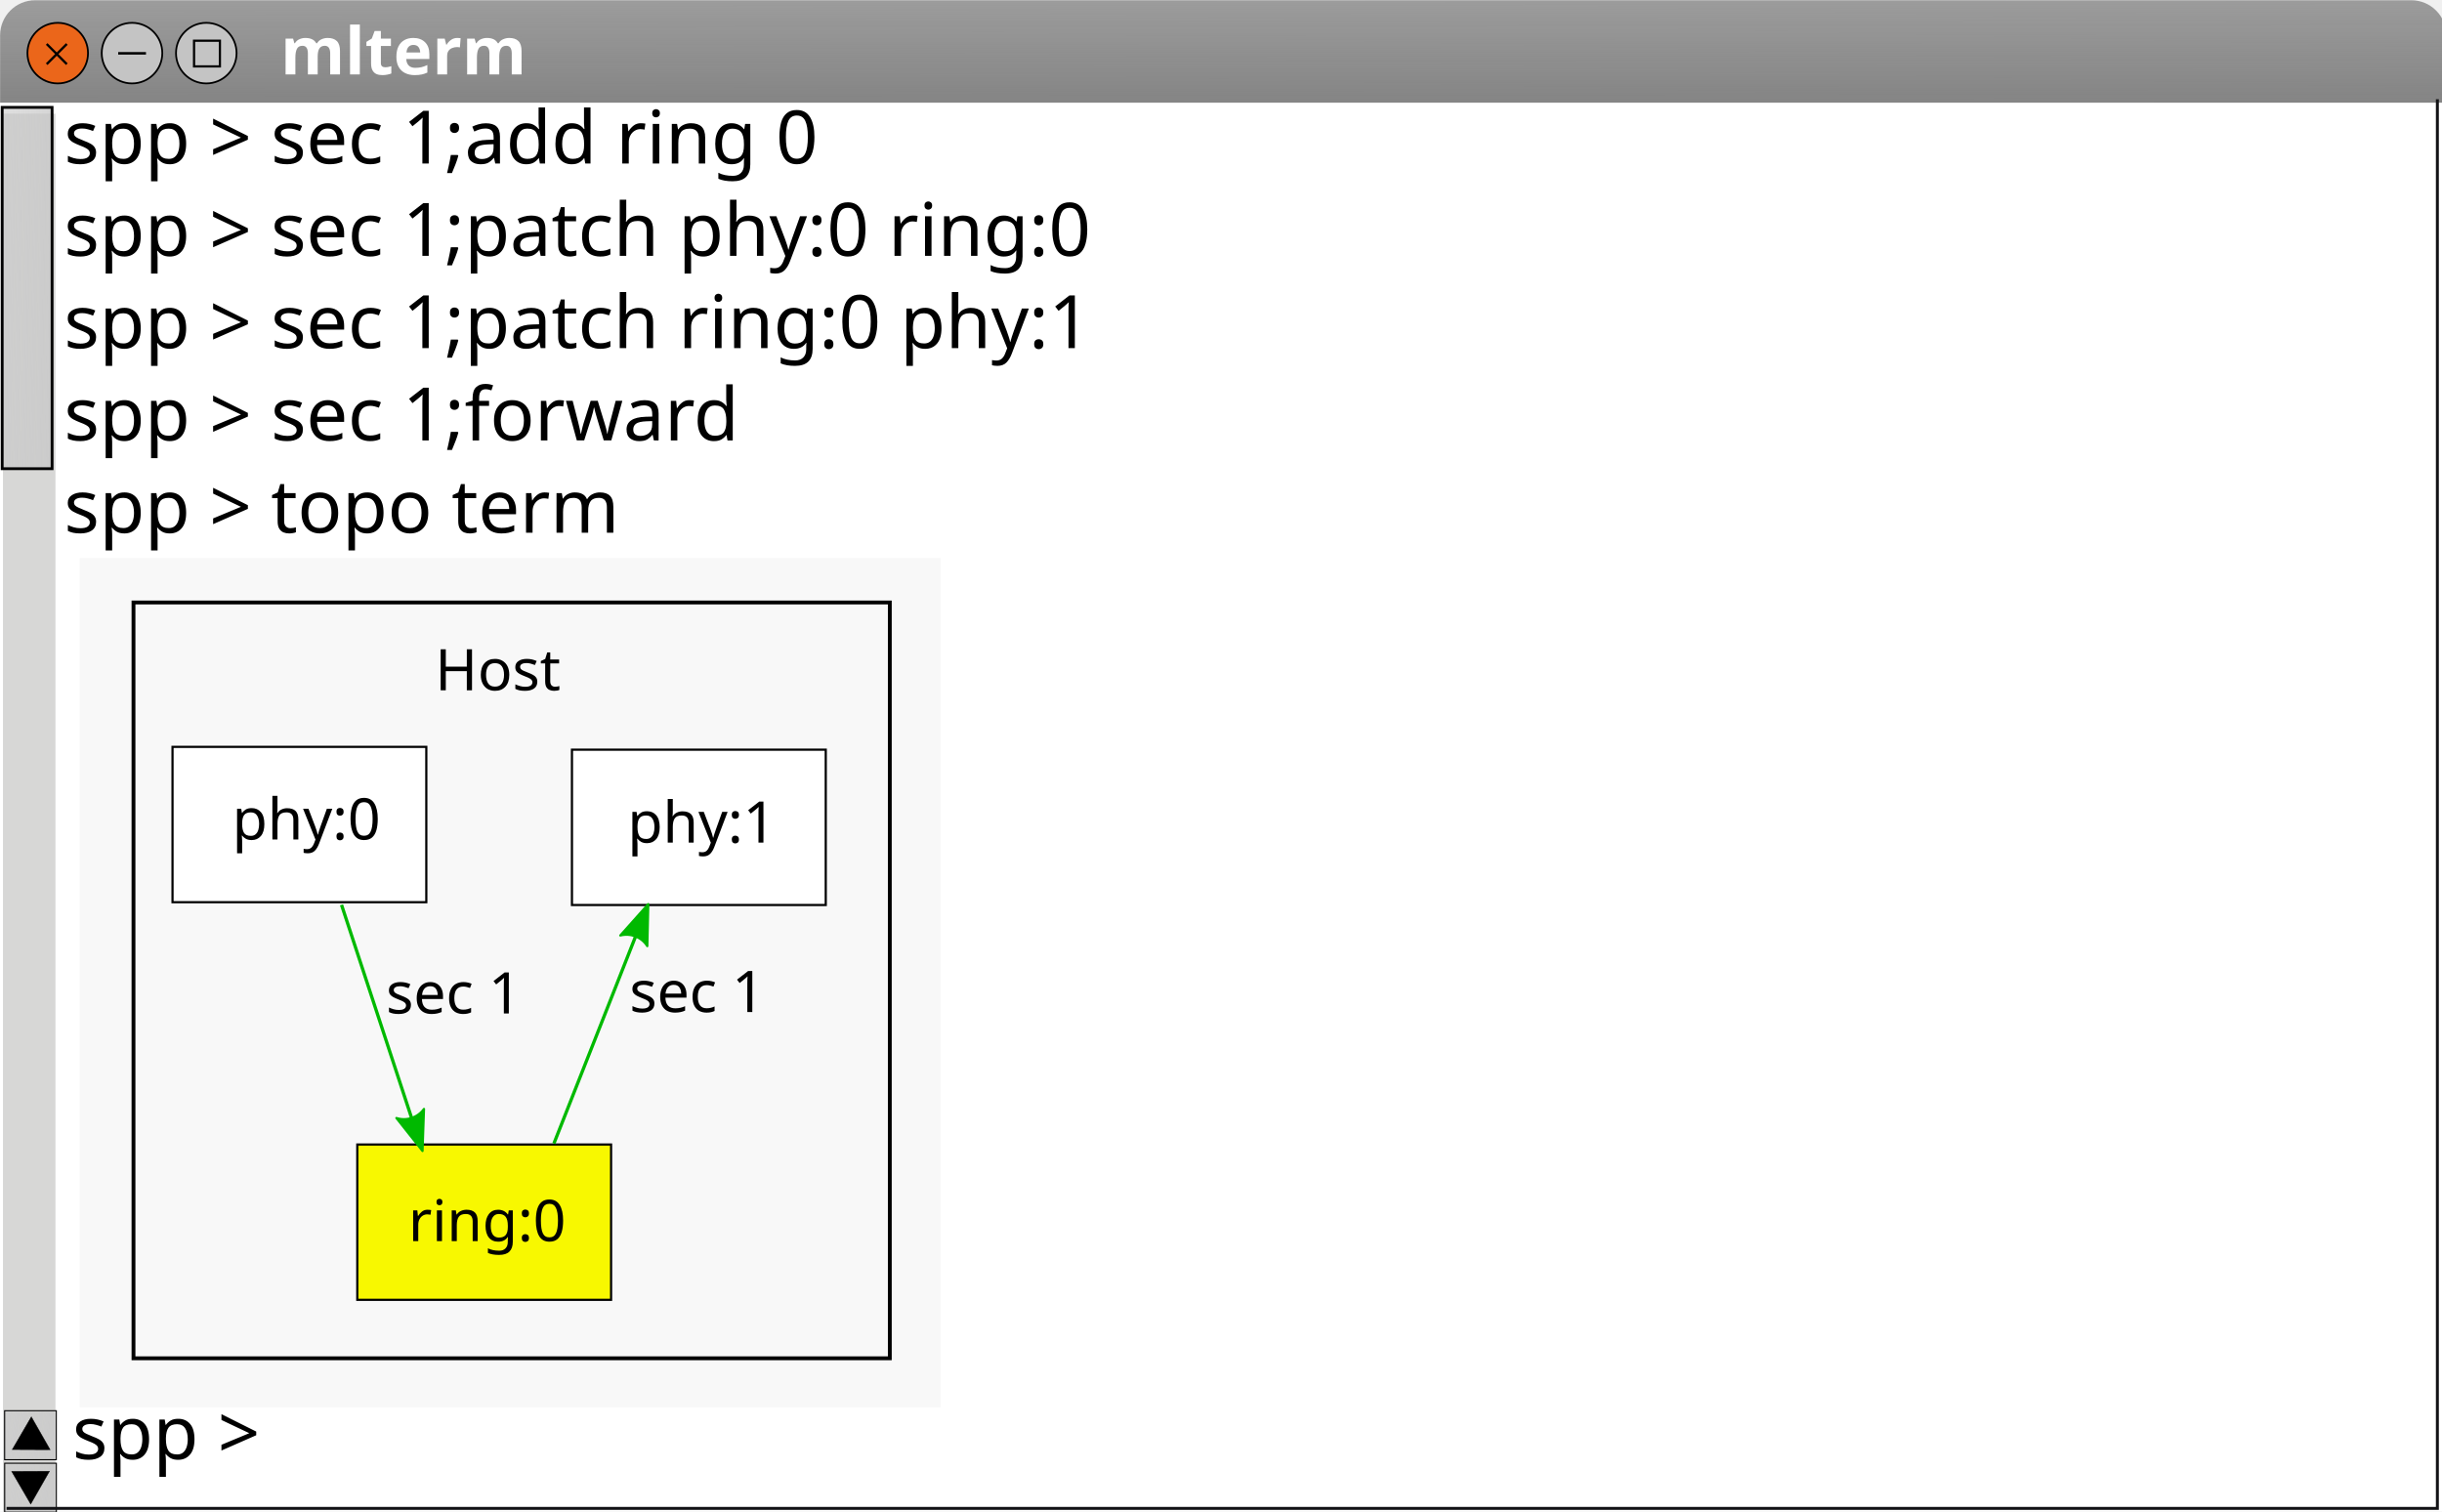
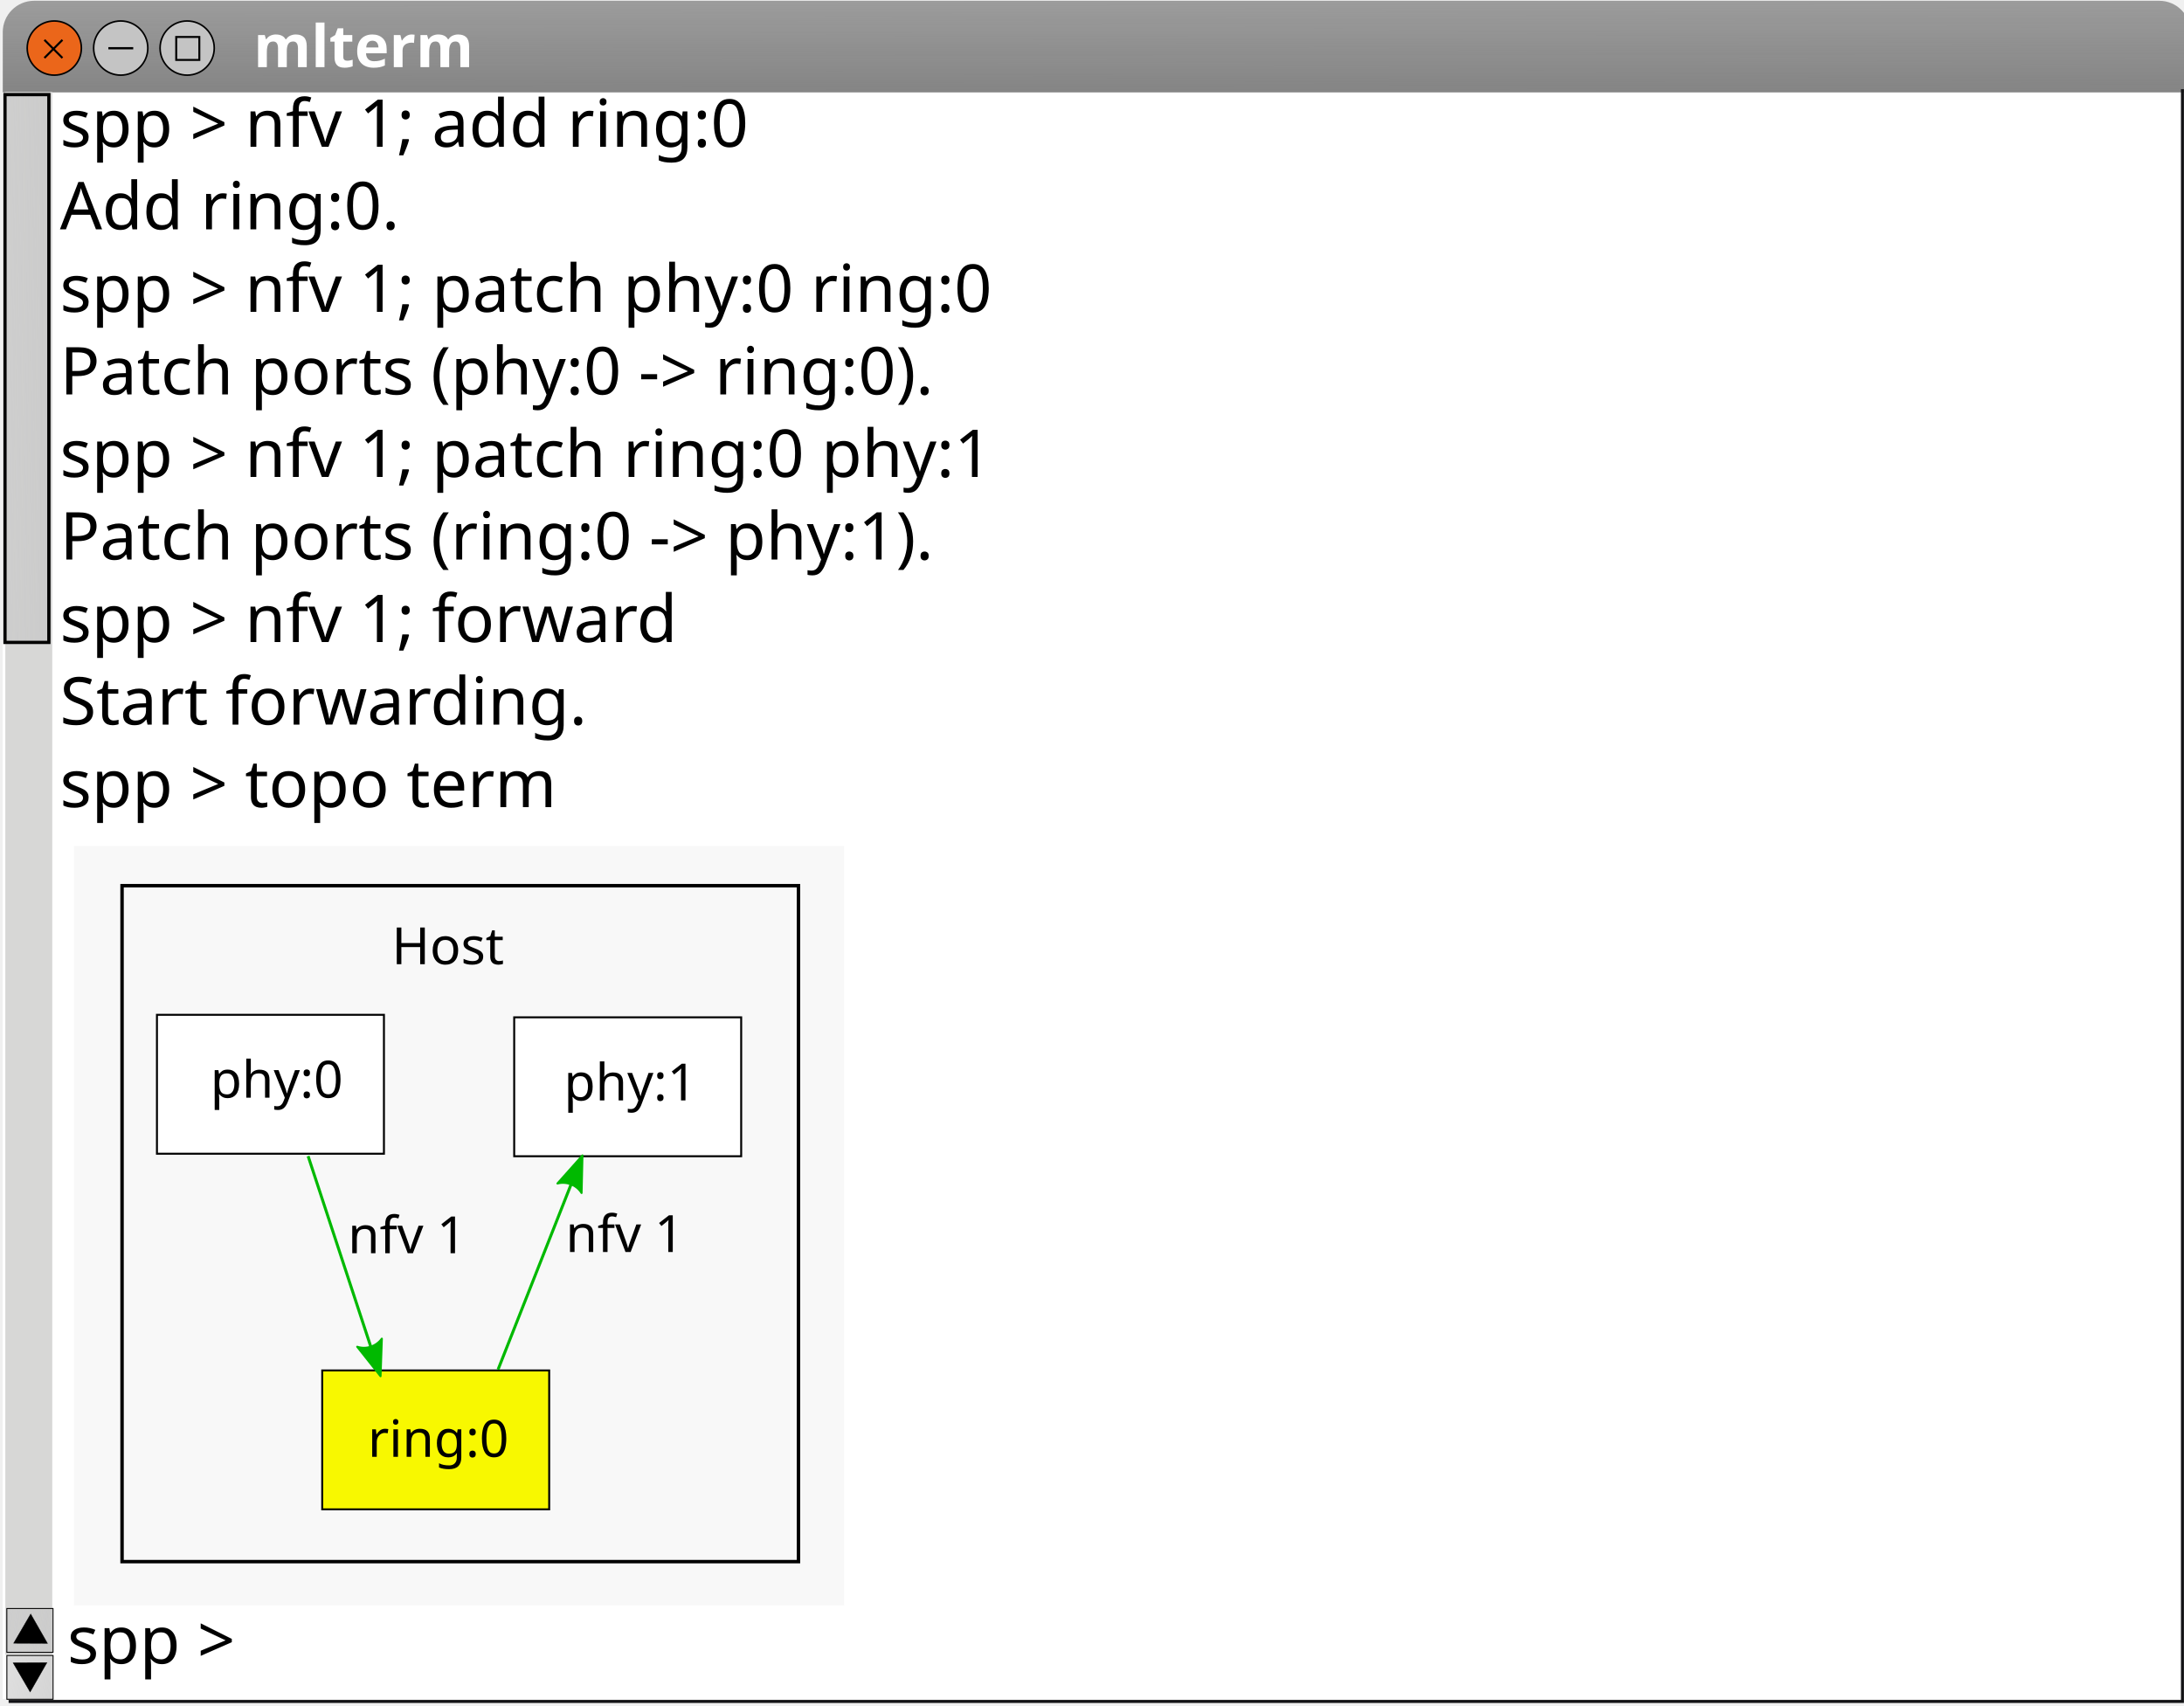
- <svg xmlns="http://www.w3.org/2000/svg" xmlns:xlink="http://www.w3.org/1999/xlink" width="210mm" height="130mm" viewBox="0 0 744.094 460.63" id="svg2" version="1.1">
+ <svg xmlns="http://www.w3.org/2000/svg" xmlns:xlink="http://www.w3.org/1999/xlink" width="210mm" height="164mm" viewBox="0 0 744.094 581.102" id="svg2" version="1.1">
  <defs id="defs4">
    <linearGradient id="linearGradient4279">
      <stop style="stop-color:#c8c8c8;stop-opacity:1;" offset="0" id="stop4281" />
      <stop style="stop-color:#c8c8c8;stop-opacity:0;" offset="1" id="stop4283" />
    </linearGradient>
    <linearGradient id="linearGradient4238">
      <stop style="stop-color:#7a7a7a;stop-opacity:1;" offset="0" id="stop4240" />
      <stop style="stop-color:#7a7a7a;stop-opacity:0;" offset="1" id="stop4242" />
    </linearGradient>
    <marker orient="auto" refY="0" refX="0" id="marker4586" style="overflow:visible">
      <path id="path4588" style="fill:#00b900;fill-opacity:1;fill-rule:evenodd;stroke:#00b900;stroke-width:0.625;stroke-linejoin:round;stroke-opacity:1" d="M 8.719,4.034 -2.207,0.016 8.719,-4.002 c -1.745,2.372 -1.735,5.617 -6e-7,8.035 z" transform="matrix(-1.1,0,0,-1.1,-1.1,0)" />
    </marker>
    <marker orient="auto" refY="0" refX="0" id="Arrow2Lend" style="overflow:visible">
      <path id="path4305" style="fill:#00b900;fill-opacity:1;fill-rule:evenodd;stroke:#00b900;stroke-width:0.625;stroke-linejoin:round;stroke-opacity:1" d="M 8.719,4.034 -2.207,0.016 8.719,-4.002 c -1.745,2.372 -1.735,5.617 -6e-7,8.035 z" transform="matrix(-1.1,0,0,-1.1,-1.1,0)" />
    </marker>
    <marker orient="auto" refY="0" refX="0" id="Arrow1Lend" style="overflow:visible">
      <path id="path4287" d="M 0,0 5,-5 -12.5,0 5,5 0,0 Z" style="fill:#00b900;fill-opacity:1;fill-rule:evenodd;stroke:#00b900;stroke-width:1pt;stroke-opacity:1" transform="matrix(-0.8,0,0,-0.8,-10,0)" />
    </marker>
-     <linearGradient xlink:href="#linearGradient4238" id="linearGradient4244" x1="405.105" y1="24.218" x2="404.907" y2="-135.171" gradientUnits="userSpaceOnUse" />
-     <linearGradient xlink:href="#linearGradient4279" id="linearGradient4285" x1="37.233" y1="-62.773" x2="-61.519" y2="-64.201" gradientUnits="userSpaceOnUse" gradientTransform="matrix(0.950237,0,0,0.8377461,2.834574,119.1006)" />
-     <linearGradient xlink:href="#linearGradient4279" id="linearGradient4285-3" x1="37.233" y1="-62.773" x2="-61.519" y2="-64.201" gradientUnits="userSpaceOnUse" gradientTransform="matrix(0.9838188,0,0,0.1135736,3.677679,439.2137)" />
-     <linearGradient xlink:href="#linearGradient4279" id="linearGradient4285-3-9" x1="37.233" y1="-62.773" x2="-61.519" y2="-64.201" gradientUnits="userSpaceOnUse" gradientTransform="matrix(0.9838188,0,0,0.1135736,3.663679,423.2137)" />
+     <linearGradient xlink:href="#linearGradient4238" id="linearGradient4244" x1="405.105" y1="24.218" x2="404.907" y2="-135.171" gradientUnits="userSpaceOnUse" gradientTransform="translate(0.9086272,-120.2843)" />
+     <linearGradient xlink:href="#linearGradient4279" id="linearGradient4285" x1="37.233" y1="-62.773" x2="-61.519" y2="-64.201" gradientUnits="userSpaceOnUse" gradientTransform="matrix(0.9345963,0,0,1.42019,3.832578,72.97786)" />
+     <linearGradient xlink:href="#linearGradient4279" id="linearGradient4285-3" x1="37.233" y1="-62.773" x2="-61.519" y2="-64.201" gradientUnits="userSpaceOnUse" gradientTransform="matrix(0.9838188,0,0,0.1135736,4.586306,436.9294)" />
+     <linearGradient xlink:href="#linearGradient4279" id="linearGradient4285-3-9" x1="37.233" y1="-62.773" x2="-61.519" y2="-64.201" gradientUnits="userSpaceOnUse" gradientTransform="matrix(0.9838188,0,0,0.1135736,4.572306,420.9294)" />
  </defs>
-   <g id="layer5" transform="translate(0,21.25984)" style="display:inline">
-     <rect style="fill:url(#linearGradient4244);fill-opacity:1;stroke:none;stroke-width:1.072;stroke-miterlimit:4;stroke-dasharray:none;stroke-opacity:1" id="rect3368" width="745.384" height="44.338" x="0.034" y="-21.185" ry="10.676" />
-     <rect style="opacity:1;fill:#ffffff;fill-opacity:1;stroke:none;stroke-width:0.963;stroke-miterlimit:4;stroke-dasharray:none;stroke-opacity:1" id="rect4250" width="744.482" height="429.315" x="-0.02" y="10.035" ry="0" />
-     <rect style="opacity:1;fill:#d7d7d6;fill-opacity:1;stroke:none;stroke-width:0.963;stroke-miterlimit:4;stroke-dasharray:none;stroke-opacity:1" id="rect4262" width="16" height="427" x="0.9" y="13.37" />
-     <rect style="opacity:1;fill:url(#linearGradient4285);fill-opacity:1;stroke:#000000;stroke-width:0.859;stroke-miterlimit:4;stroke-dasharray:none;stroke-opacity:1" id="rect4262-6" width="15.204" height="110.104" x="0.663" y="11.461" />
-     <circle style="opacity:1;fill:#eb661a;fill-opacity:1;stroke:#000000;stroke-width:0.541;stroke-miterlimit:4;stroke-dasharray:none;stroke-opacity:1" id="path4288" cx="17.59" cy="-5.073" r="9.229" />
-     <circle style="opacity:1;fill:#c4c4c4;fill-opacity:1;stroke:#000000;stroke-width:0.541;stroke-miterlimit:4;stroke-dasharray:none;stroke-opacity:1" id="path4288-7" cx="40.224" cy="-5.073" r="9.229" />
-     <circle style="opacity:1;fill:#c4c4c4;fill-opacity:1;stroke:#000000;stroke-width:0.541;stroke-miterlimit:4;stroke-dasharray:none;stroke-opacity:1" id="path4288-7-5" cx="62.857" cy="-5.073" r="9.229" />
-     <rect style="opacity:1;fill:url(#linearGradient4285-3);fill-opacity:1;stroke:#000000;stroke-width:0.322;stroke-miterlimit:4;stroke-dasharray:none;stroke-opacity:1" id="rect4262-6-2" width="15.741" height="14.927" x="1.429" y="424.621" />
-     <rect style="opacity:1;fill:url(#linearGradient4285-3-9);fill-opacity:1;stroke:#000000;stroke-width:0.322;stroke-miterlimit:4;stroke-dasharray:none;stroke-opacity:1" id="rect4262-6-2-7" width="15.741" height="14.927" x="1.415" y="408.621" />
+   <g id="layer5" transform="translate(0,141.7323)" style="display:inline">
+     <rect style="fill:url(#linearGradient4244);fill-opacity:1;stroke:none;stroke-width:1.072;stroke-miterlimit:4;stroke-dasharray:none;stroke-opacity:1" id="rect3368" width="745.384" height="44.338" x="0.943" y="-141.469" ry="10.676" />
+     <rect style="opacity:1;fill:#ffffff;fill-opacity:1;stroke:none;stroke-width:0.963;stroke-miterlimit:4;stroke-dasharray:none;stroke-opacity:1" id="rect4250" width="744.482" height="547.384" x="0.888" y="-110.249" ry="0" />
+     <rect style="opacity:1;fill:#d7d7d6;fill-opacity:1;stroke:none;stroke-width:0.963;stroke-miterlimit:4;stroke-dasharray:none;stroke-opacity:1" id="rect4262" width="16" height="532.5" x="1.809" y="-110.415" />
+     <rect style="opacity:1;fill:url(#linearGradient4285);fill-opacity:1;stroke:#000000;stroke-width:1.109;stroke-miterlimit:4;stroke-dasharray:none;stroke-opacity:1" id="rect4262-6" width="14.954" height="186.654" x="1.696" y="-109.498" />
+     <circle style="opacity:1;fill:#eb661a;fill-opacity:1;stroke:#000000;stroke-width:0.541;stroke-miterlimit:4;stroke-dasharray:none;stroke-opacity:1" id="path4288" cx="18.499" cy="-125.357" r="9.229" />
+     <circle style="opacity:1;fill:#c4c4c4;fill-opacity:1;stroke:#000000;stroke-width:0.541;stroke-miterlimit:4;stroke-dasharray:none;stroke-opacity:1" id="path4288-7" cx="41.132" cy="-125.357" r="9.229" />
+     <circle style="opacity:1;fill:#c4c4c4;fill-opacity:1;stroke:#000000;stroke-width:0.541;stroke-miterlimit:4;stroke-dasharray:none;stroke-opacity:1" id="path4288-7-5" cx="63.766" cy="-125.357" r="9.229" />
+     <rect style="opacity:1;fill:url(#linearGradient4285-3);fill-opacity:1;stroke:#000000;stroke-width:0.322;stroke-miterlimit:4;stroke-dasharray:none;stroke-opacity:1" id="rect4262-6-2" width="15.741" height="14.927" x="2.338" y="422.337" />
+     <rect style="opacity:1;fill:url(#linearGradient4285-3-9);fill-opacity:1;stroke:#000000;stroke-width:0.322;stroke-miterlimit:4;stroke-dasharray:none;stroke-opacity:1" id="rect4262-6-2-7" width="15.741" height="14.927" x="2.324" y="406.337" />
  </g>
-   <g id="layer1" transform="translate(0,-591.7323)" style="display:inline">
-     <rect style="fill:#f8f8f8;fill-opacity:1;stroke:none;stroke-width:0.963;stroke-miterlimit:4;stroke-dasharray:none;stroke-opacity:1" id="rect3354" width="262.367" height="258.774" x="24.286" y="761.791" />
-     <rect style="fill:none;fill-opacity:1;stroke:#000000;stroke-width:1.169;stroke-miterlimit:4;stroke-dasharray:none;stroke-opacity:1" id="rect3356" width="230.458" height="230.314" x="40.674" y="775.322" />
+   <g id="layer1" transform="translate(0,-471.2598)" style="display:inline">
+     <rect style="fill:#f8f8f8;fill-opacity:1;stroke:none;stroke-width:0.963;stroke-miterlimit:4;stroke-dasharray:none;stroke-opacity:1" id="rect3354" width="262.367" height="258.774" x="25.194" y="759.507" />
+     <rect style="fill:none;fill-opacity:1;stroke:#000000;stroke-width:1.169;stroke-miterlimit:4;stroke-dasharray:none;stroke-opacity:1" id="rect3356" width="230.458" height="230.314" x="41.583" y="773.038" />
  </g>
-   <g id="layer4" transform="translate(0,35.43307)" style="display:inline">
-     <rect style="fill:#f8f800;fill-opacity:1;stroke:#000000;stroke-width:0.667;stroke-miterlimit:4;stroke-dasharray:none;stroke-opacity:1" id="rect4166" width="77.333" height="47.333" x="108.868" y="313.326" />
-     <rect style="fill:#ffffff;fill-opacity:1;stroke:#000000;stroke-width:0.667;stroke-miterlimit:4;stroke-dasharray:none;stroke-opacity:1" id="rect4166-5" width="77.333" height="47.333" x="52.566" y="192.155" />
-     <rect style="fill:#ffffff;fill-opacity:1;stroke:#000000;stroke-width:0.667;stroke-miterlimit:4;stroke-dasharray:none;stroke-opacity:1" id="rect4166-5-2" width="77.333" height="47.333" x="174.28" y="193.012" />
-     <path style="fill:none;fill-rule:evenodd;stroke:#00b900;stroke-width:1px;stroke-linecap:butt;stroke-linejoin:miter;stroke-opacity:1;marker-end:url(#marker4586)" d="m 104.066,240.298 24.244,73.741" id="path4276" />
-     <path style="fill:none;fill-rule:evenodd;stroke:#00b900;stroke-width:1px;stroke-linecap:butt;stroke-linejoin:miter;stroke-opacity:1;marker-end:url(#Arrow2Lend)" d="m 168.777,313.029 28.284,-71.721" id="path4278" />
+   <g id="layer4" transform="translate(0,155.9056)" style="display:inline">
+     <rect style="fill:#f8f800;fill-opacity:1;stroke:#000000;stroke-width:0.667;stroke-miterlimit:4;stroke-dasharray:none;stroke-opacity:1" id="rect4166" width="77.333" height="47.333" x="109.777" y="311.042" />
+     <rect style="fill:#ffffff;fill-opacity:1;stroke:#000000;stroke-width:0.667;stroke-miterlimit:4;stroke-dasharray:none;stroke-opacity:1" id="rect4166-5" width="77.333" height="47.333" x="53.475" y="189.87" />
+     <rect style="fill:#ffffff;fill-opacity:1;stroke:#000000;stroke-width:0.667;stroke-miterlimit:4;stroke-dasharray:none;stroke-opacity:1" id="rect4166-5-2" width="77.333" height="47.333" x="175.189" y="190.727" />
+     <path style="fill:none;fill-rule:evenodd;stroke:#00b900;stroke-width:1px;stroke-linecap:butt;stroke-linejoin:miter;stroke-opacity:1;marker-end:url(#marker4586)" d="m 104.975,238.014 24.244,73.741" id="path4276" />
+     <path style="fill:none;fill-rule:evenodd;stroke:#00b900;stroke-width:1px;stroke-linecap:butt;stroke-linejoin:miter;stroke-opacity:1;marker-end:url(#Arrow2Lend)" d="M 169.685,310.745 197.97,239.024" id="path4278" />
  </g>
-   <g id="layer2" transform="translate(0,35.43307)" style="display:inline">
-     <text xml:space="preserve" style="font-style:normal;font-weight:normal;font-size:40px;line-height:125%;font-family:sans-serif;letter-spacing:0px;word-spacing:0px;fill:#000000;fill-opacity:1;stroke:none;stroke-width:1px;stroke-linecap:butt;stroke-linejoin:miter;stroke-opacity:1" x="19.512" y="14.398" id="text3336">
-       <tspan id="tspan3338" x="19.512" y="14.398" style="font-style:normal;font-variant:normal;font-weight:normal;font-stretch:normal;font-size:22.5px;line-height:125%;font-family:'Ubuntu Mono';-inkscape-font-specification:'Ubuntu Mono, Normal';text-align:start;writing-mode:lr-tb;text-anchor:start">spp &gt; sec 1;add ring 0</tspan>
-       <tspan x="19.512" y="42.523" style="font-style:normal;font-variant:normal;font-weight:normal;font-stretch:normal;font-size:22.5px;line-height:125%;font-family:'Ubuntu Mono';-inkscape-font-specification:'Ubuntu Mono, Normal';text-align:start;writing-mode:lr-tb;text-anchor:start" id="tspan3344">spp &gt; sec 1;patch phy:0 ring:0</tspan>
-       <tspan x="19.512" y="70.648" style="font-style:normal;font-variant:normal;font-weight:normal;font-stretch:normal;font-size:22.5px;line-height:125%;font-family:'Ubuntu Mono';-inkscape-font-specification:'Ubuntu Mono, Normal';text-align:start;writing-mode:lr-tb;text-anchor:start" id="tspan3348">spp &gt; sec 1;patch ring:0 phy:1</tspan>
-       <tspan x="19.512" y="98.773" style="font-style:normal;font-variant:normal;font-weight:normal;font-stretch:normal;font-size:22.5px;line-height:125%;font-family:'Ubuntu Mono';-inkscape-font-specification:'Ubuntu Mono, Normal';text-align:start;writing-mode:lr-tb;text-anchor:start" id="tspan5309">spp &gt; sec 1;forward</tspan>
-       <tspan x="19.512" y="126.898" style="font-style:normal;font-variant:normal;font-weight:normal;font-stretch:normal;font-size:22.5px;line-height:125%;font-family:'Ubuntu Mono';-inkscape-font-specification:'Ubuntu Mono, Normal';text-align:start;writing-mode:lr-tb;text-anchor:start" id="tspan3352">spp &gt; topo term</tspan>
+   <g id="layer2" transform="translate(0,155.9056)" style="display:inline">
+     <text xml:space="preserve" style="font-style:normal;font-weight:normal;font-size:40px;line-height:125%;font-family:sans-serif;letter-spacing:0px;word-spacing:0px;fill:#000000;fill-opacity:1;stroke:none;stroke-width:1px;stroke-linecap:butt;stroke-linejoin:miter;stroke-opacity:1" x="20.421" y="-105.887" id="text3336">
+       <tspan id="tspan3338" x="20.421" y="-105.887" style="font-style:normal;font-variant:normal;font-weight:normal;font-stretch:normal;font-size:22.5px;line-height:125%;font-family:'Ubuntu Mono';-inkscape-font-specification:'Ubuntu Mono, Normal';text-align:start;writing-mode:lr-tb;text-anchor:start">spp &gt; nfv 1; add ring:0</tspan>
+       <tspan x="20.421" y="-77.762" style="font-style:normal;font-variant:normal;font-weight:normal;font-stretch:normal;font-size:22.5px;line-height:125%;font-family:'Ubuntu Mono';-inkscape-font-specification:'Ubuntu Mono, Normal';text-align:start;writing-mode:lr-tb;text-anchor:start" id="tspan4234">Add ring:0.</tspan>
+       <tspan x="20.421" y="-49.637" style="font-style:normal;font-variant:normal;font-weight:normal;font-stretch:normal;font-size:22.5px;line-height:125%;font-family:'Ubuntu Mono';-inkscape-font-specification:'Ubuntu Mono, Normal';text-align:start;writing-mode:lr-tb;text-anchor:start" id="tspan3344">spp &gt; nfv 1; patch phy:0 ring:0</tspan>
+       <tspan x="20.421" y="-21.512" style="font-style:normal;font-variant:normal;font-weight:normal;font-stretch:normal;font-size:22.5px;line-height:125%;font-family:'Ubuntu Mono';-inkscape-font-specification:'Ubuntu Mono, Normal';text-align:start;writing-mode:lr-tb;text-anchor:start" id="tspan3348">Patch ports (phy:0 -&gt; ring:0).</tspan>
+       <tspan x="20.421" y="6.613" style="font-style:normal;font-variant:normal;font-weight:normal;font-stretch:normal;font-size:22.5px;line-height:125%;font-family:'Ubuntu Mono';-inkscape-font-specification:'Ubuntu Mono, Normal';text-align:start;writing-mode:lr-tb;text-anchor:start" id="tspan4236">spp &gt; nfv 1; patch ring:0 phy:1</tspan>
+       <tspan x="20.421" y="34.738" style="font-style:normal;font-variant:normal;font-weight:normal;font-stretch:normal;font-size:22.5px;line-height:125%;font-family:'Ubuntu Mono';-inkscape-font-specification:'Ubuntu Mono, Normal';text-align:start;writing-mode:lr-tb;text-anchor:start" id="tspan4238">Patch ports (ring:0 -&gt; phy:1).</tspan>
+       <tspan x="20.421" y="62.863" style="font-style:normal;font-variant:normal;font-weight:normal;font-stretch:normal;font-size:22.5px;line-height:125%;font-family:'Ubuntu Mono';-inkscape-font-specification:'Ubuntu Mono, Normal';text-align:start;writing-mode:lr-tb;text-anchor:start" id="tspan5309">spp &gt; nfv 1; forward</tspan>
+       <tspan x="20.421" y="90.988" style="font-style:normal;font-variant:normal;font-weight:normal;font-stretch:normal;font-size:22.5px;line-height:125%;font-family:'Ubuntu Mono';-inkscape-font-specification:'Ubuntu Mono, Normal';text-align:start;writing-mode:lr-tb;text-anchor:start" id="tspan4240">Start forwarding.</tspan>
+       <tspan x="20.421" y="119.113" style="font-style:normal;font-variant:normal;font-weight:normal;font-stretch:normal;font-size:22.5px;line-height:125%;font-family:'Ubuntu Mono';-inkscape-font-specification:'Ubuntu Mono, Normal';text-align:start;writing-mode:lr-tb;text-anchor:start" id="tspan3352">spp &gt; topo term</tspan>
    </text>
-     <path style="display:inline;fill:none;fill-rule:evenodd;stroke:#121215;stroke-width:0.899;stroke-linecap:butt;stroke-linejoin:miter;stroke-miterlimit:4;stroke-dasharray:none;stroke-opacity:1" d="m 742.683,-5.198 0,429.405 -740.683,0" id="path4213" />
-     <text xml:space="preserve" style="font-style:normal;font-weight:normal;font-size:40px;line-height:125%;font-family:sans-serif;letter-spacing:0px;word-spacing:0px;display:inline;fill:#000000;fill-opacity:1;stroke:none;stroke-width:1px;stroke-linecap:butt;stroke-linejoin:miter;stroke-opacity:1" x="22.045" y="409.191" id="text3336-3">
-       <tspan x="22.045" y="409.191" style="font-style:normal;font-variant:normal;font-weight:normal;font-stretch:normal;font-size:22.5px;line-height:125%;font-family:'Ubuntu Mono';-inkscape-font-specification:'Ubuntu Mono, Normal';text-align:start;writing-mode:lr-tb;text-anchor:start" id="tspan3352-5">spp &gt;</tspan>
+     <path style="display:inline;fill:none;fill-rule:evenodd;stroke:#121215;stroke-width:1.016;stroke-linecap:butt;stroke-linejoin:miter;stroke-miterlimit:4;stroke-dasharray:none;stroke-opacity:1" d="m 743.562,-125.517 0,549.346 -740.624,0" id="path4213" />
+     <text xml:space="preserve" style="font-style:normal;font-weight:normal;font-size:40px;line-height:125%;font-family:sans-serif;letter-spacing:0px;word-spacing:0px;display:inline;fill:#000000;fill-opacity:1;stroke:none;stroke-width:1px;stroke-linecap:butt;stroke-linejoin:miter;stroke-opacity:1" x="22.954" y="410.907" id="text3336-3">
+       <tspan x="22.954" y="410.907" style="font-style:normal;font-variant:normal;font-weight:normal;font-stretch:normal;font-size:22.5px;line-height:125%;font-family:'Ubuntu Mono';-inkscape-font-specification:'Ubuntu Mono, Normal';text-align:start;writing-mode:lr-tb;text-anchor:start" id="tspan3352-5">spp &gt;</tspan>
    </text>
  </g>
-   <g id="layer3" transform="translate(0,35.43307)" style="display:inline">
-     <text xml:space="preserve" style="font-style:normal;font-weight:normal;font-size:40px;line-height:125%;font-family:sans-serif;letter-spacing:0px;word-spacing:0px;fill:#000000;fill-opacity:1;stroke:none;stroke-width:1px;stroke-linecap:butt;stroke-linejoin:miter;stroke-opacity:1" x="132.571" y="174.911" id="text4200">
-       <tspan id="tspan4202" x="132.571" y="174.911" style="font-style:normal;font-variant:normal;font-weight:normal;font-stretch:normal;font-size:17.5px;line-height:125%;font-family:'Abyssinica SIL';-inkscape-font-specification:'Abyssinica SIL, Normal';text-align:start;writing-mode:lr-tb;text-anchor:start">Host</tspan>
+   <g id="layer3" transform="translate(0,155.9056)" style="display:inline">
+     <text xml:space="preserve" style="font-style:normal;font-weight:normal;font-size:40px;line-height:125%;font-family:sans-serif;letter-spacing:0px;word-spacing:0px;fill:#000000;fill-opacity:1;stroke:none;stroke-width:1px;stroke-linecap:butt;stroke-linejoin:miter;stroke-opacity:1" x="133.48" y="172.627" id="text4200">
+       <tspan id="tspan4202" x="133.48" y="172.627" style="font-style:normal;font-variant:normal;font-weight:normal;font-stretch:normal;font-size:17.5px;line-height:125%;font-family:'Abyssinica SIL';-inkscape-font-specification:'Abyssinica SIL, Normal';text-align:start;writing-mode:lr-tb;text-anchor:start">Host</tspan>
    </text>
-     <text xml:space="preserve" style="font-style:normal;font-weight:normal;font-size:40px;line-height:125%;font-family:sans-serif;letter-spacing:0px;word-spacing:0px;fill:#000000;fill-opacity:1;stroke:none;stroke-width:1px;stroke-linecap:butt;stroke-linejoin:miter;stroke-opacity:1" x="70.754" y="220.382" id="text4200-4">
-       <tspan id="tspan4202-7" x="70.754" y="220.382" style="font-style:normal;font-variant:normal;font-weight:normal;font-stretch:normal;font-size:17.5px;line-height:125%;font-family:'Abyssinica SIL';-inkscape-font-specification:'Abyssinica SIL, Normal';text-align:start;writing-mode:lr-tb;text-anchor:start">phy:0</tspan>
+     <text xml:space="preserve" style="font-style:normal;font-weight:normal;font-size:40px;line-height:125%;font-family:sans-serif;letter-spacing:0px;word-spacing:0px;fill:#000000;fill-opacity:1;stroke:none;stroke-width:1px;stroke-linecap:butt;stroke-linejoin:miter;stroke-opacity:1" x="71.663" y="218.097" id="text4200-4">
+       <tspan id="tspan4202-7" x="71.663" y="218.097" style="font-style:normal;font-variant:normal;font-weight:normal;font-stretch:normal;font-size:17.5px;line-height:125%;font-family:'Abyssinica SIL';-inkscape-font-specification:'Abyssinica SIL, Normal';text-align:start;writing-mode:lr-tb;text-anchor:start">phy:0</tspan>
    </text>
-     <text xml:space="preserve" style="font-style:normal;font-weight:normal;font-size:40px;line-height:125%;font-family:sans-serif;letter-spacing:0px;word-spacing:0px;fill:#000000;fill-opacity:1;stroke:none;stroke-width:1px;stroke-linecap:butt;stroke-linejoin:miter;stroke-opacity:1" x="191.215" y="221.331" id="text4200-4-9">
-       <tspan id="tspan4202-7-3" x="191.215" y="221.331" style="font-style:normal;font-variant:normal;font-weight:normal;font-stretch:normal;font-size:17.5px;line-height:125%;font-family:'Abyssinica SIL';-inkscape-font-specification:'Abyssinica SIL, Normal';text-align:start;writing-mode:lr-tb;text-anchor:start">phy:1</tspan>
+     <text xml:space="preserve" style="font-style:normal;font-weight:normal;font-size:40px;line-height:125%;font-family:sans-serif;letter-spacing:0px;word-spacing:0px;fill:#000000;fill-opacity:1;stroke:none;stroke-width:1px;stroke-linecap:butt;stroke-linejoin:miter;stroke-opacity:1" x="192.124" y="219.047" id="text4200-4-9">
+       <tspan id="tspan4202-7-3" x="192.124" y="219.047" style="font-style:normal;font-variant:normal;font-weight:normal;font-stretch:normal;font-size:17.5px;line-height:125%;font-family:'Abyssinica SIL';-inkscape-font-specification:'Abyssinica SIL, Normal';text-align:start;writing-mode:lr-tb;text-anchor:start">phy:1</tspan>
    </text>
-     <text xml:space="preserve" style="font-style:normal;font-weight:normal;font-size:40px;line-height:125%;font-family:sans-serif;letter-spacing:0px;word-spacing:0px;fill:#000000;fill-opacity:1;stroke:none;stroke-width:1px;stroke-linecap:butt;stroke-linejoin:miter;stroke-opacity:1" x="124.416" y="342.767" id="text4200-4-9-0">
-       <tspan id="tspan4202-7-3-4" x="124.416" y="342.767" style="font-style:normal;font-variant:normal;font-weight:normal;font-stretch:normal;font-size:17.5px;line-height:125%;font-family:'Abyssinica SIL';-inkscape-font-specification:'Abyssinica SIL, Normal';text-align:start;writing-mode:lr-tb;text-anchor:start">ring:0</tspan>
+     <text xml:space="preserve" style="font-style:normal;font-weight:normal;font-size:40px;line-height:125%;font-family:sans-serif;letter-spacing:0px;word-spacing:0px;fill:#000000;fill-opacity:1;stroke:none;stroke-width:1px;stroke-linecap:butt;stroke-linejoin:miter;stroke-opacity:1" x="125.325" y="340.483" id="text4200-4-9-0">
+       <tspan id="tspan4202-7-3-4" x="125.325" y="340.483" style="font-style:normal;font-variant:normal;font-weight:normal;font-stretch:normal;font-size:17.5px;line-height:125%;font-family:'Abyssinica SIL';-inkscape-font-specification:'Abyssinica SIL, Normal';text-align:start;writing-mode:lr-tb;text-anchor:start">ring:0</tspan>
    </text>
-     <text xml:space="preserve" style="font-style:normal;font-weight:normal;font-size:40px;line-height:125%;font-family:sans-serif;letter-spacing:0px;word-spacing:0px;fill:#000000;fill-opacity:1;stroke:none;stroke-width:1px;stroke-linecap:butt;stroke-linejoin:miter;stroke-opacity:1" x="117.622" y="273.392" id="text4200-9">
-       <tspan id="tspan4202-8" x="117.622" y="273.392" style="font-style:normal;font-variant:normal;font-weight:normal;font-stretch:normal;font-size:17.5px;line-height:125%;font-family:'Abyssinica SIL';-inkscape-font-specification:'Abyssinica SIL, Normal';text-align:start;writing-mode:lr-tb;text-anchor:start">sec 1</tspan>
+     <text xml:space="preserve" style="font-style:normal;font-weight:normal;font-size:40px;line-height:125%;font-family:sans-serif;letter-spacing:0px;word-spacing:0px;fill:#000000;fill-opacity:1;stroke:none;stroke-width:1px;stroke-linecap:butt;stroke-linejoin:miter;stroke-opacity:1" x="118.531" y="271.108" id="text4200-9">
+       <tspan id="tspan4202-8" x="118.531" y="271.108" style="font-style:normal;font-variant:normal;font-weight:normal;font-stretch:normal;font-size:17.5px;line-height:125%;font-family:'Abyssinica SIL';-inkscape-font-specification:'Abyssinica SIL, Normal';text-align:start;writing-mode:lr-tb;text-anchor:start">nfv 1</tspan>
    </text>
-     <text xml:space="preserve" style="font-style:normal;font-weight:normal;font-size:40px;line-height:125%;font-family:sans-serif;letter-spacing:0px;word-spacing:0px;fill:#000000;fill-opacity:1;stroke:none;stroke-width:1px;stroke-linecap:butt;stroke-linejoin:miter;stroke-opacity:1" x="191.809" y="272.964" id="text4200-9-5">
-       <tspan id="tspan4202-8-7" x="191.809" y="272.964" style="font-style:normal;font-variant:normal;font-weight:normal;font-stretch:normal;font-size:17.5px;line-height:125%;font-family:'Abyssinica SIL';-inkscape-font-specification:'Abyssinica SIL, Normal';text-align:start;writing-mode:lr-tb;text-anchor:start">sec 1</tspan>
+     <text xml:space="preserve" style="font-style:normal;font-weight:normal;font-size:40px;line-height:125%;font-family:sans-serif;letter-spacing:0px;word-spacing:0px;fill:#000000;fill-opacity:1;stroke:none;stroke-width:1px;stroke-linecap:butt;stroke-linejoin:miter;stroke-opacity:1" x="192.717" y="270.68" id="text4200-9-5">
+       <tspan id="tspan4202-8-7" x="192.717" y="270.68" style="font-style:normal;font-variant:normal;font-weight:normal;font-stretch:normal;font-size:17.5px;line-height:125%;font-family:'Abyssinica SIL';-inkscape-font-specification:'Abyssinica SIL, Normal';text-align:start;writing-mode:lr-tb;text-anchor:start">nfv 1</tspan>
    </text>
-     <path style="fill:none;fill-rule:evenodd;stroke:#000000;stroke-width:0.706;stroke-linecap:butt;stroke-linejoin:miter;stroke-miterlimit:4;stroke-dasharray:none;stroke-opacity:1" d="m 14.224,-15.877 6.14,-6.156" id="path4372" />
-     <path style="display:inline;fill:none;fill-rule:evenodd;stroke:#000000;stroke-width:0.706;stroke-linecap:butt;stroke-linejoin:miter;stroke-miterlimit:4;stroke-dasharray:none;stroke-opacity:1" d="m 20.364,-15.877 -6.14,-6.156" id="path4372-6" />
-     <path style="fill:none;fill-rule:evenodd;stroke:#000000;stroke-width:0.766;stroke-linecap:butt;stroke-linejoin:miter;stroke-miterlimit:4;stroke-dasharray:none;stroke-opacity:1" d="m 36.013,-19.185 8.471,0" id="path4398" />
-     <rect style="opacity:1;fill:none;fill-opacity:1;stroke:#000000;stroke-width:0.675;stroke-miterlimit:4;stroke-dasharray:none;stroke-opacity:1" id="rect4402" width="7.876" height="7.828" x="59.129" y="-23.029" />
-     <path style="opacity:1;fill:#000000;fill-opacity:1;stroke:#000000;stroke-width:0.117;stroke-miterlimit:4;stroke-dasharray:none;stroke-opacity:1" id="path4404" d="m 15.277,406.333 -11.545,-0.052 5.817,-9.972 z" />
-     <path style="display:inline;opacity:1;fill:#000000;fill-opacity:1;stroke:#000000;stroke-width:0.117;stroke-miterlimit:4;stroke-dasharray:none;stroke-opacity:1" id="path4404-9" d="m 15.089,-412.882 -11.545,-0.052 5.817,-9.972 z" transform="scale(1,-1)" />
-     <text xml:space="preserve" style="font-style:normal;font-weight:normal;font-size:40px;line-height:125%;font-family:sans-serif;letter-spacing:0px;word-spacing:0px;fill:#ffffff;fill-opacity:1;stroke:none;stroke-width:1px;stroke-linecap:butt;stroke-linejoin:miter;stroke-opacity:1" x="85.457" y="-12.746" id="text4421">
-       <tspan id="tspan4423" x="85.457" y="-12.746" style="font-style:normal;font-variant:normal;font-weight:bold;font-stretch:normal;font-size:20px;line-height:125%;font-family:'Ubuntu Mono';-inkscape-font-specification:'Ubuntu Mono, Bold';text-align:start;writing-mode:lr-tb;text-anchor:start;fill:#ffffff;fill-opacity:1">mlterm</tspan>
+     <path style="fill:none;fill-rule:evenodd;stroke:#000000;stroke-width:0.706;stroke-linecap:butt;stroke-linejoin:miter;stroke-miterlimit:4;stroke-dasharray:none;stroke-opacity:1" d="m 15.133,-136.162 6.14,-6.156" id="path4372" />
+     <path style="display:inline;fill:none;fill-rule:evenodd;stroke:#000000;stroke-width:0.706;stroke-linecap:butt;stroke-linejoin:miter;stroke-miterlimit:4;stroke-dasharray:none;stroke-opacity:1" d="m 21.273,-136.162 -6.14,-6.156" id="path4372-6" />
+     <path style="fill:none;fill-rule:evenodd;stroke:#000000;stroke-width:0.766;stroke-linecap:butt;stroke-linejoin:miter;stroke-miterlimit:4;stroke-dasharray:none;stroke-opacity:1" d="m 36.922,-139.47 8.471,0" id="path4398" />
+     <rect style="opacity:1;fill:none;fill-opacity:1;stroke:#000000;stroke-width:0.675;stroke-miterlimit:4;stroke-dasharray:none;stroke-opacity:1" id="rect4402" width="7.876" height="7.828" x="60.037" y="-143.313" />
+     <path style="opacity:1;fill:#000000;fill-opacity:1;stroke:#000000;stroke-width:0.117;stroke-miterlimit:4;stroke-dasharray:none;stroke-opacity:1" id="path4404" d="m 16.185,404.048 -11.545,-0.052 5.817,-9.972 z" />
+     <path style="display:inline;opacity:1;fill:#000000;fill-opacity:1;stroke:#000000;stroke-width:0.117;stroke-miterlimit:4;stroke-dasharray:none;stroke-opacity:1" id="path4404-9" d="m 15.997,-410.597 -11.545,-0.052 5.817,-9.972 z" transform="scale(1,-1)" />
+     <text xml:space="preserve" style="font-style:normal;font-weight:normal;font-size:40px;line-height:125%;font-family:sans-serif;letter-spacing:0px;word-spacing:0px;fill:#ffffff;fill-opacity:1;stroke:none;stroke-width:1px;stroke-linecap:butt;stroke-linejoin:miter;stroke-opacity:1" x="86.366" y="-133.03" id="text4421">
+       <tspan id="tspan4423" x="86.366" y="-133.03" style="font-style:normal;font-variant:normal;font-weight:bold;font-stretch:normal;font-size:20px;line-height:125%;font-family:'Ubuntu Mono';-inkscape-font-specification:'Ubuntu Mono, Bold';text-align:start;writing-mode:lr-tb;text-anchor:start;fill:#ffffff;fill-opacity:1">mlterm</tspan>
    </text>
  </g>
</svg>
